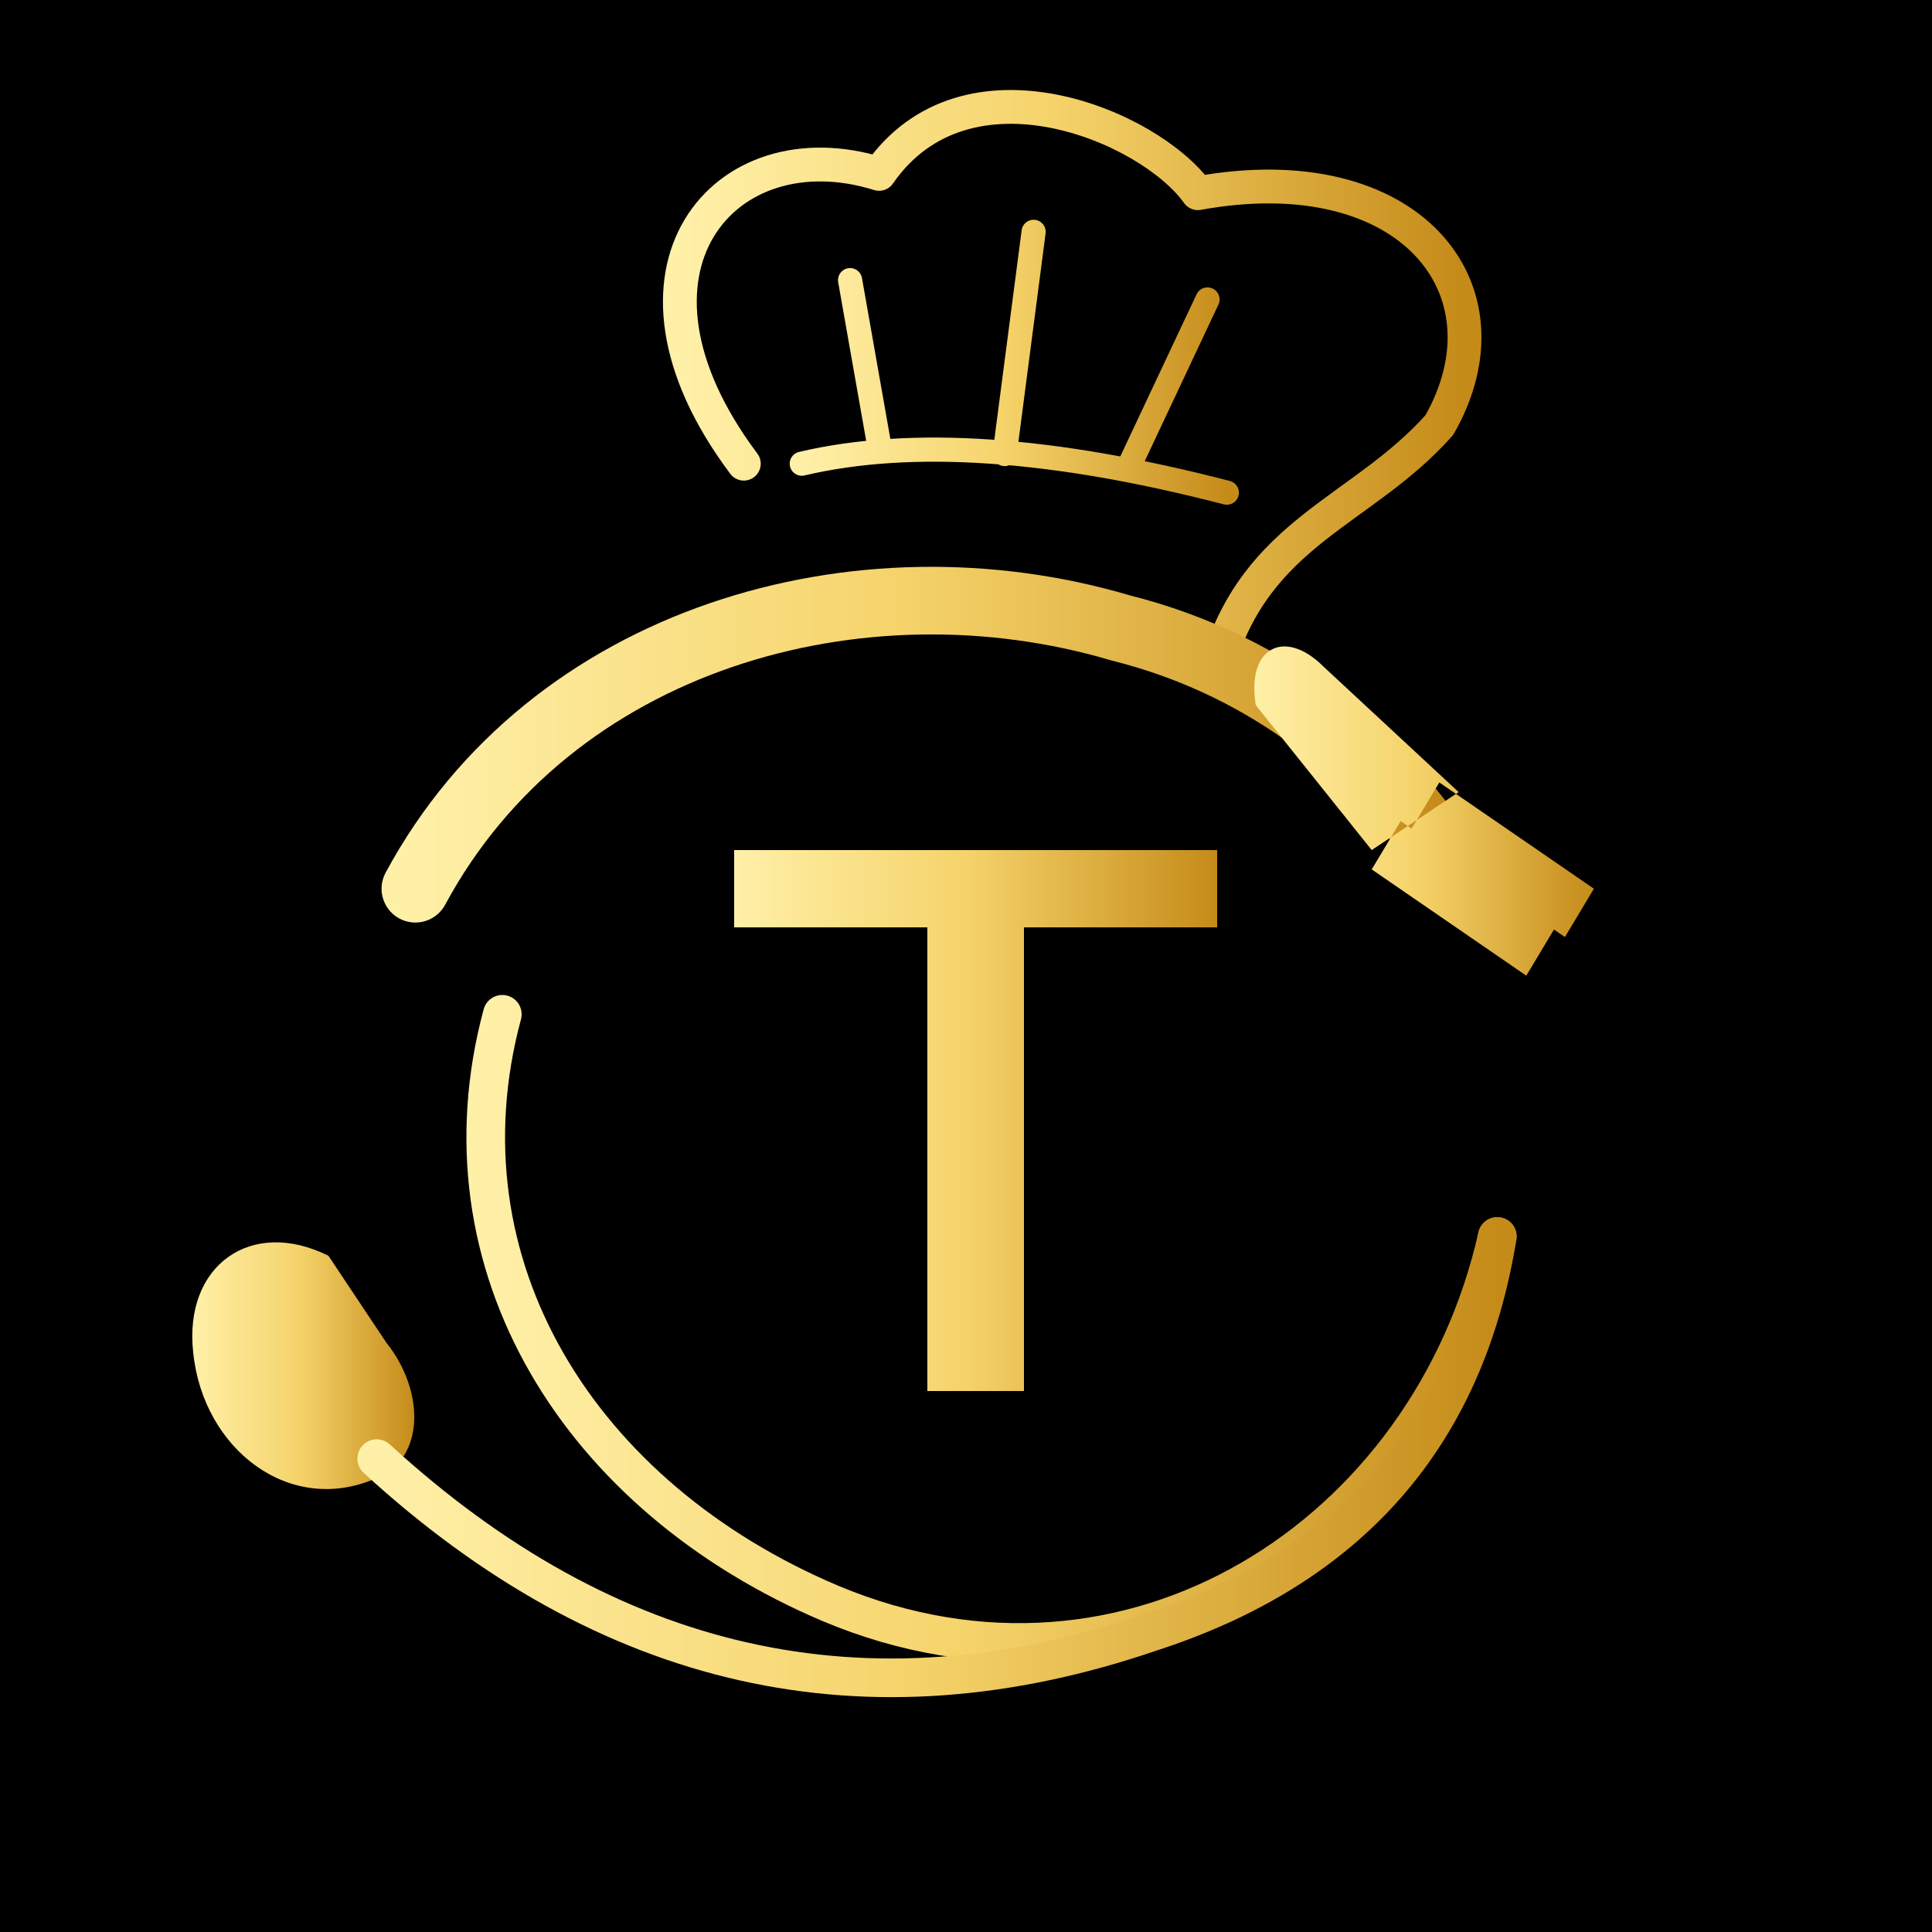
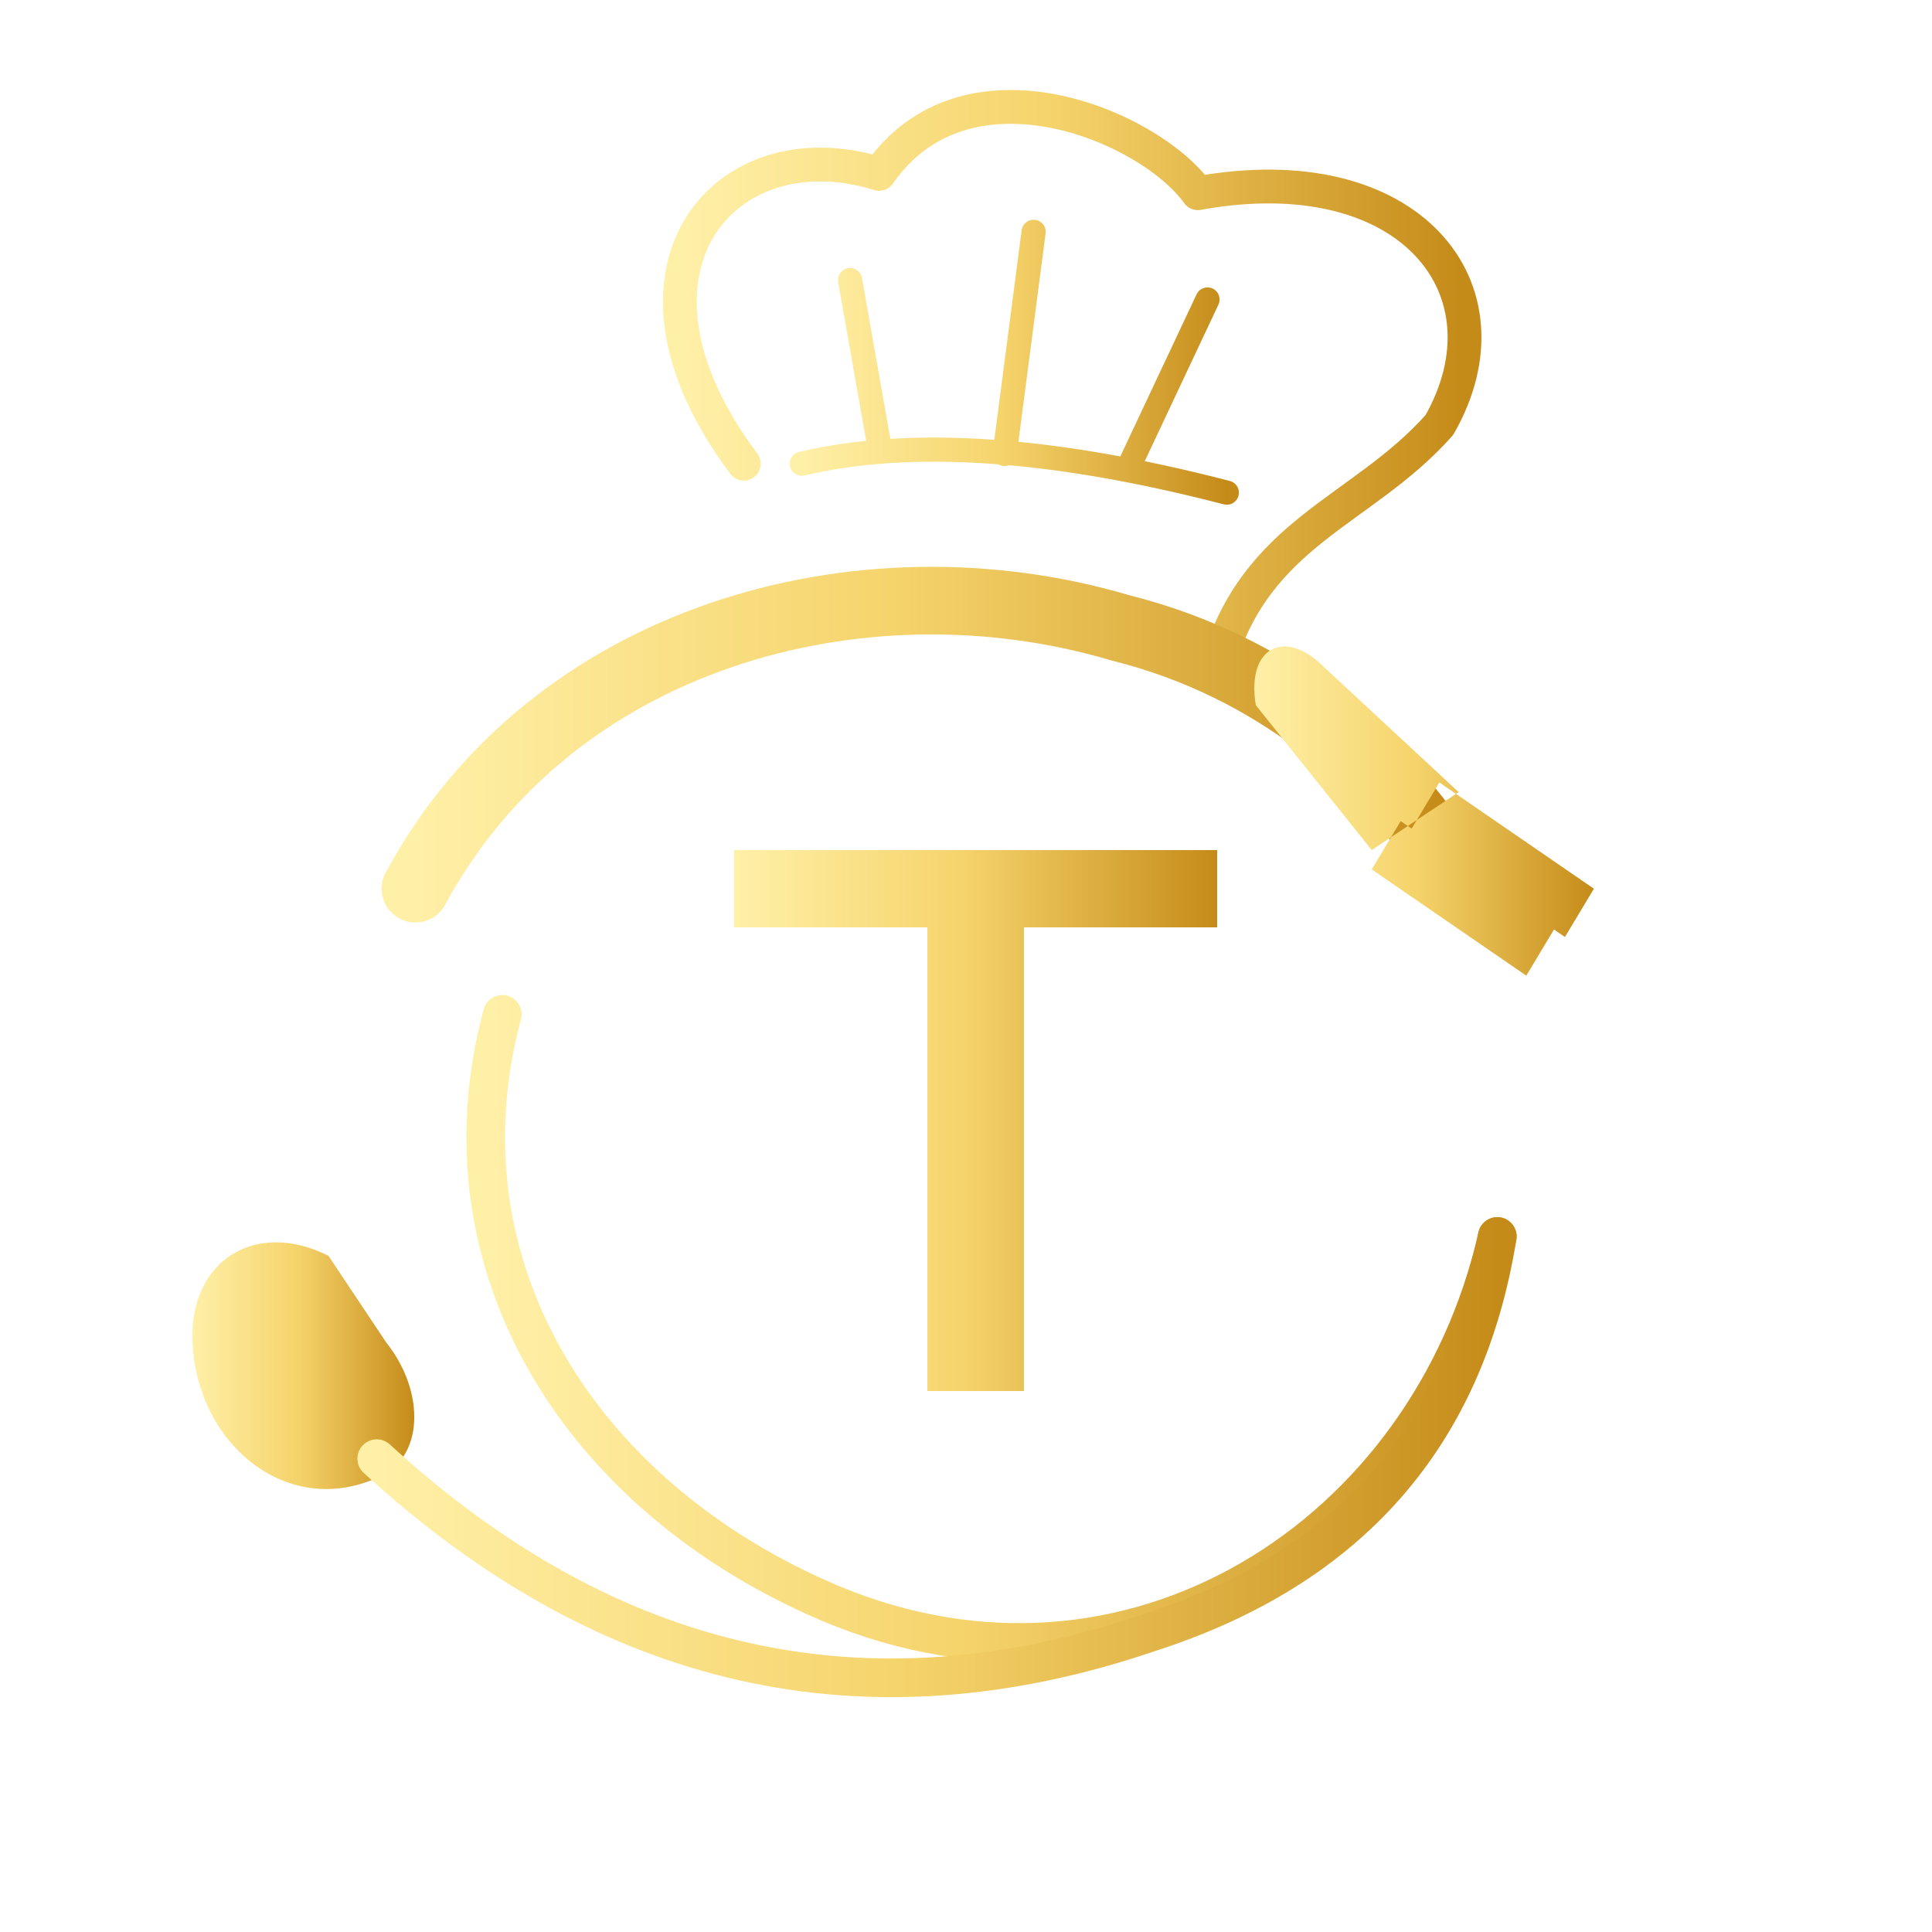
<svg xmlns="http://www.w3.org/2000/svg" viewBox="0 0 200 200">
-   <rect width="200" height="200" fill="#000" />
  <defs>
    <linearGradient id="gold" x1="0" y1="0" x2="1" y2="0">
      <stop stop-color="#fff0a8" />
      <stop offset=".48" stop-color="#f5d36a" />
      <stop offset="1" stop-color="#c58b19" />
    </linearGradient>
  </defs>
  <g fill="none" stroke="url(#gold)" stroke-linecap="round" stroke-linejoin="round">
    <path stroke-width="3.5" d="M77 48 C62 28 75 13 91 18 C100 5 119 13 124 20 C146 16 157 30 149 44 C141 53 130 55 126 69" />
    <path stroke-width="2.5" d="M83 48 Q100 44 127 51 M91 46 L88 29 M104 47 L107 24 M117 48 L125 31" />
    <path stroke-width="7" d="M43 92 C57 66 89 57 116 65 C132 69 143 79 149 88" />
    <path stroke-width="4" d="M52 105 C45 131 60 155 86 166 C117 179 148 159 155 128" />
  </g>
  <path fill="url(#gold)" d="M76 88 H126 V96 H106 V144 H96 V96 H76 Z" />
  <path fill="url(#gold)" d="M137 69 C133 65 129 67 130 73 L142 88 L151 82 Z M145 85 L161 96 L158 101 L142 90 Z M149 81 L165 92 L162 97 L146 86 Z" />
  <path fill="url(#gold)" d="M34 130 C26 126 19 131 20 140 C21 150 30 157 39 153 C44 151 44 144 40 139 Z" />
  <path fill="none" stroke="url(#gold)" stroke-width="4" stroke-linecap="round" d="M39 151 Q75 184 119 169 Q150 159 155 128" />
</svg>
